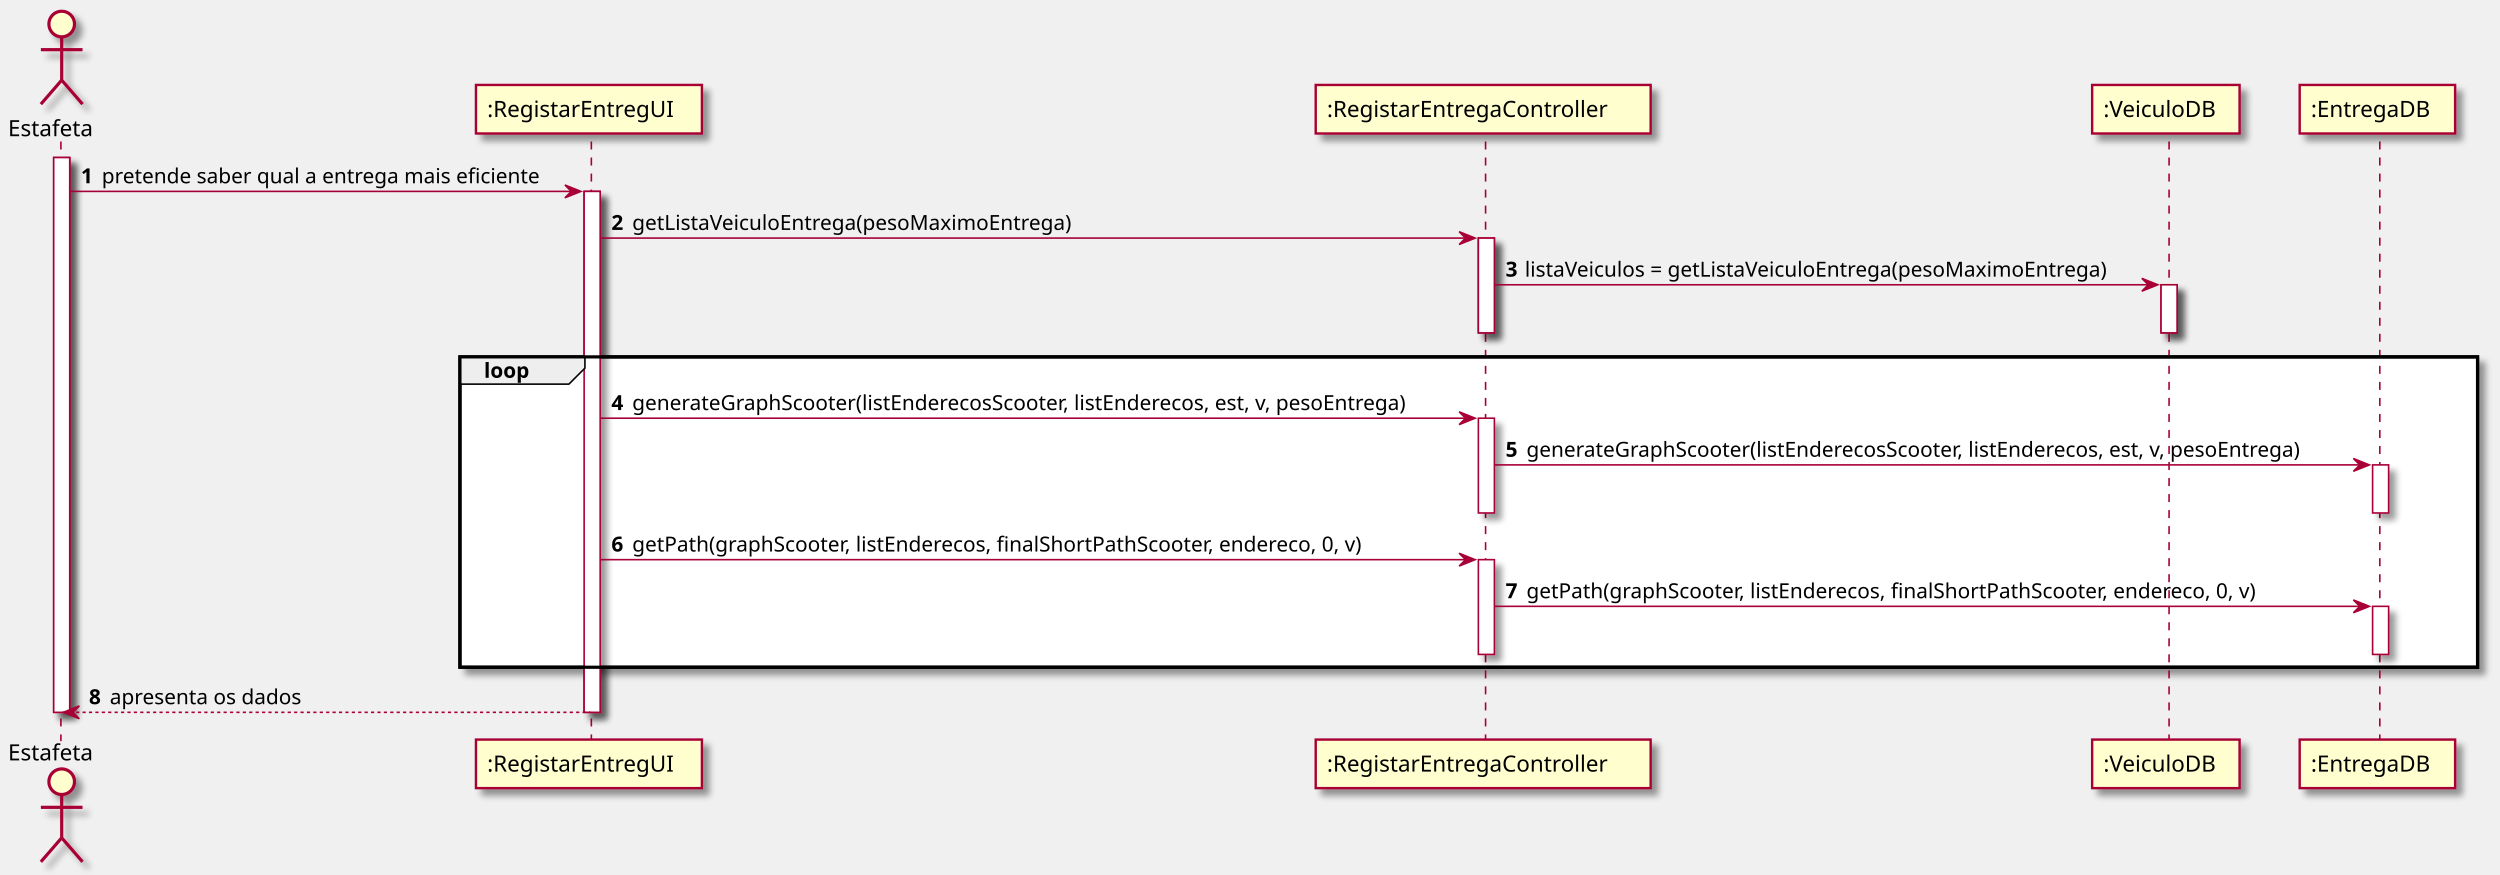
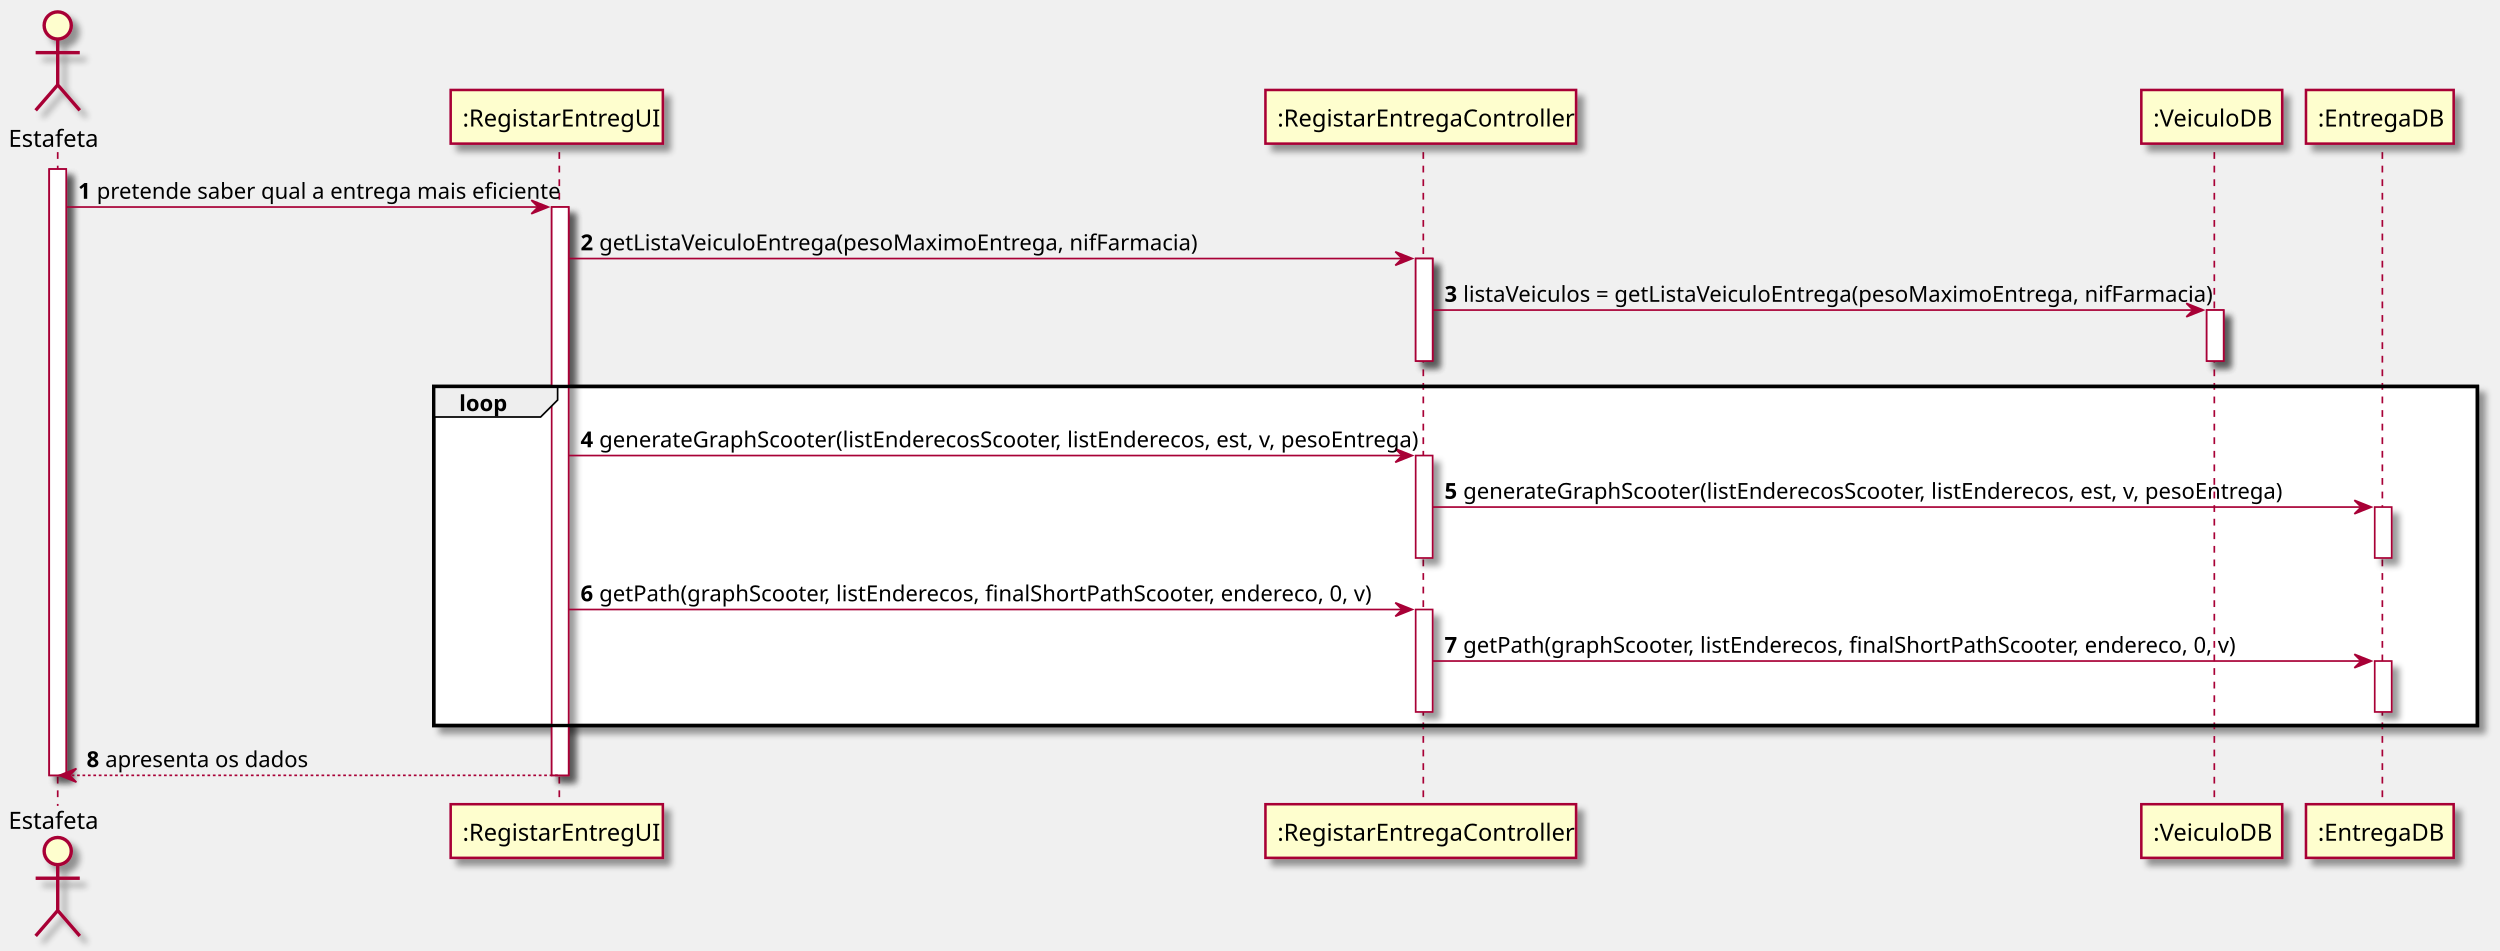
- <svg xmlns="http://www.w3.org/2000/svg" contentScriptType="application/ecmascript" contentStyleType="text/css" height="546px" preserveAspectRatio="none" style="width:1560px;height:546px;" version="1.1" viewBox="0 0 1560 546" width="1560px" zoomAndPan="magnify">
+ <svg xmlns="http://www.w3.org/2000/svg" contentScriptType="application/ecmascript" contentStyleType="text/css" height="700px" preserveAspectRatio="none" style="width:1841px;height:700px;" version="1.1" viewBox="0 0 1841 700" width="1841.25px" zoomAndPan="magnify">
  <defs>
-     <filter height="300%" id="f4fiiwxjgeqdr" width="300%" x="-1" y="-1">
-       <feGaussianBlur result="blurOut" stdDeviation="2.0" />
+     <filter height="300%" id="fowsmcc77y8u4" width="300%" x="-1" y="-1">
+       <feGaussianBlur result="blurOut" stdDeviation="2.5" />
      <feColorMatrix in="blurOut" result="blurOut2" type="matrix" values="0 0 0 0 0 0 0 0 0 0 0 0 0 0 0 0 0 0 .4 0" />
-       <feOffset dx="4.0" dy="4.0" in="blurOut2" result="blurOut3" />
+       <feOffset dx="5.0" dy="5.0" in="blurOut2" result="blurOut3" />
      <feBlend in="SourceGraphic" in2="blurOut3" mode="normal" />
    </filter>
  </defs>
  <g>
-     <rect fill="#FFFFFF" filter="url(#f4fiiwxjgeqdr)" height="346.195" style="stroke:#A80036;stroke-width:1.0;" width="10" x="33.5" y="98.297" />
-     <rect fill="#FFFFFF" filter="url(#f4fiiwxjgeqdr)" height="325.062" style="stroke:#A80036;stroke-width:1.0;" width="10" x="364.5" y="119.43" />
-     <rect fill="#FFFFFF" filter="url(#f4fiiwxjgeqdr)" height="59.133" style="stroke:#A80036;stroke-width:1.0;" width="10" x="922.5" y="148.562" />
-     <rect fill="#FFFFFF" filter="url(#f4fiiwxjgeqdr)" height="59.133" style="stroke:#A80036;stroke-width:1.0;" width="10" x="922.5" y="260.961" />
-     <rect fill="#FFFFFF" filter="url(#f4fiiwxjgeqdr)" height="59.133" style="stroke:#A80036;stroke-width:1.0;" width="10" x="922.5" y="349.227" />
-     <rect fill="#FFFFFF" filter="url(#f4fiiwxjgeqdr)" height="30" style="stroke:#A80036;stroke-width:1.0;" width="10" x="1348.5" y="177.695" />
-     <rect fill="#FFFFFF" filter="url(#f4fiiwxjgeqdr)" height="30" style="stroke:#A80036;stroke-width:1.0;" width="10" x="1480.5" y="290.094" />
-     <rect fill="#FFFFFF" filter="url(#f4fiiwxjgeqdr)" height="30" style="stroke:#A80036;stroke-width:1.0;" width="10" x="1480.5" y="378.359" />
-     <rect fill="#FFFFFF" filter="url(#f4fiiwxjgeqdr)" height="193.664" style="stroke:#000000;stroke-width:2.0;" width="1259" x="287" y="222.695" />
-     <line style="stroke:#A80036;stroke-width:1.0;stroke-dasharray:5.0,5.0;" x1="38" x2="38" y1="88.297" y2="462.492" />
-     <line style="stroke:#A80036;stroke-width:1.0;stroke-dasharray:5.0,5.0;" x1="369" x2="369" y1="88.297" y2="462.492" />
-     <line style="stroke:#A80036;stroke-width:1.0;stroke-dasharray:5.0,5.0;" x1="927" x2="927" y1="88.297" y2="462.492" />
-     <line style="stroke:#A80036;stroke-width:1.0;stroke-dasharray:5.0,5.0;" x1="1353.5" x2="1353.5" y1="88.297" y2="462.492" />
-     <line style="stroke:#A80036;stroke-width:1.0;stroke-dasharray:5.0,5.0;" x1="1485" x2="1485" y1="88.297" y2="462.492" />
-     <text fill="#000000" font-family="sans-serif" font-size="14" lengthAdjust="spacing" textLength="61" x="5" y="84.995">Estafeta</text>
-     <ellipse cx="38.5" cy="15" fill="#FEFECE" filter="url(#f4fiiwxjgeqdr)" rx="8" ry="8" style="stroke:#A80036;stroke-width:2.0;" />
-     <path d="M38.5,23 L38.5,50 M25.5,31 L51.5,31 M38.5,50 L25.5,65 M38.5,50 L51.5,65 " fill="none" filter="url(#f4fiiwxjgeqdr)" style="stroke:#A80036;stroke-width:2.0;" />
-     <text fill="#000000" font-family="sans-serif" font-size="14" lengthAdjust="spacing" textLength="61" x="5" y="474.487">Estafeta</text>
-     <ellipse cx="38.5" cy="487.789" fill="#FEFECE" filter="url(#f4fiiwxjgeqdr)" rx="8" ry="8" style="stroke:#A80036;stroke-width:2.0;" />
-     <path d="M38.5,495.789 L38.5,522.789 M25.5,503.789 L51.5,503.789 M38.5,522.789 L25.5,537.789 M38.5,522.789 L51.5,537.789 " fill="none" filter="url(#f4fiiwxjgeqdr)" style="stroke:#A80036;stroke-width:2.0;" />
-     <rect fill="#FEFECE" filter="url(#f4fiiwxjgeqdr)" height="30.297" style="stroke:#A80036;stroke-width:1.5;" width="141" x="297" y="53" />
-     <text fill="#000000" font-family="sans-serif" font-size="14" lengthAdjust="spacing" textLength="127" x="304" y="72.995">:RegistarEntregUI</text>
-     <rect fill="#FEFECE" filter="url(#f4fiiwxjgeqdr)" height="30.297" style="stroke:#A80036;stroke-width:1.5;" width="141" x="297" y="461.492" />
-     <text fill="#000000" font-family="sans-serif" font-size="14" lengthAdjust="spacing" textLength="127" x="304" y="481.487">:RegistarEntregUI</text>
-     <rect fill="#FEFECE" filter="url(#f4fiiwxjgeqdr)" height="30.297" style="stroke:#A80036;stroke-width:1.5;" width="209" x="821" y="53" />
-     <text fill="#000000" font-family="sans-serif" font-size="14" lengthAdjust="spacing" textLength="195" x="828" y="72.995">:RegistarEntregaController</text>
-     <rect fill="#FEFECE" filter="url(#f4fiiwxjgeqdr)" height="30.297" style="stroke:#A80036;stroke-width:1.5;" width="209" x="821" y="461.492" />
-     <text fill="#000000" font-family="sans-serif" font-size="14" lengthAdjust="spacing" textLength="195" x="828" y="481.487">:RegistarEntregaController</text>
-     <rect fill="#FEFECE" filter="url(#f4fiiwxjgeqdr)" height="30.297" style="stroke:#A80036;stroke-width:1.5;" width="92" x="1305.5" y="53" />
-     <text fill="#000000" font-family="sans-serif" font-size="14" lengthAdjust="spacing" textLength="78" x="1312.5" y="72.995">:VeiculoDB</text>
-     <rect fill="#FEFECE" filter="url(#f4fiiwxjgeqdr)" height="30.297" style="stroke:#A80036;stroke-width:1.5;" width="92" x="1305.5" y="461.492" />
-     <text fill="#000000" font-family="sans-serif" font-size="14" lengthAdjust="spacing" textLength="78" x="1312.5" y="481.487">:VeiculoDB</text>
-     <rect fill="#FEFECE" filter="url(#f4fiiwxjgeqdr)" height="30.297" style="stroke:#A80036;stroke-width:1.5;" width="97" x="1435" y="53" />
-     <text fill="#000000" font-family="sans-serif" font-size="14" lengthAdjust="spacing" textLength="83" x="1442" y="72.995">:EntregaDB</text>
-     <rect fill="#FEFECE" filter="url(#f4fiiwxjgeqdr)" height="30.297" style="stroke:#A80036;stroke-width:1.5;" width="97" x="1435" y="461.492" />
-     <text fill="#000000" font-family="sans-serif" font-size="14" lengthAdjust="spacing" textLength="83" x="1442" y="481.487">:EntregaDB</text>
-     <rect fill="#FFFFFF" filter="url(#f4fiiwxjgeqdr)" height="346.195" style="stroke:#A80036;stroke-width:1.0;" width="10" x="33.5" y="98.297" />
-     <rect fill="#FFFFFF" filter="url(#f4fiiwxjgeqdr)" height="325.062" style="stroke:#A80036;stroke-width:1.0;" width="10" x="364.5" y="119.43" />
-     <rect fill="#FFFFFF" filter="url(#f4fiiwxjgeqdr)" height="59.133" style="stroke:#A80036;stroke-width:1.0;" width="10" x="922.5" y="148.562" />
-     <rect fill="#FFFFFF" filter="url(#f4fiiwxjgeqdr)" height="59.133" style="stroke:#A80036;stroke-width:1.0;" width="10" x="922.5" y="260.961" />
-     <rect fill="#FFFFFF" filter="url(#f4fiiwxjgeqdr)" height="59.133" style="stroke:#A80036;stroke-width:1.0;" width="10" x="922.5" y="349.227" />
-     <rect fill="#FFFFFF" filter="url(#f4fiiwxjgeqdr)" height="30" style="stroke:#A80036;stroke-width:1.0;" width="10" x="1348.5" y="177.695" />
-     <rect fill="#FFFFFF" filter="url(#f4fiiwxjgeqdr)" height="30" style="stroke:#A80036;stroke-width:1.0;" width="10" x="1480.5" y="290.094" />
-     <rect fill="#FFFFFF" filter="url(#f4fiiwxjgeqdr)" height="30" style="stroke:#A80036;stroke-width:1.0;" width="10" x="1480.5" y="378.359" />
-     <polygon fill="#A80036" points="352.5,115.43,362.5,119.43,352.5,123.43,356.5,119.43" style="stroke:#A80036;stroke-width:1.0;" />
-     <line style="stroke:#A80036;stroke-width:1.0;" x1="43.5" x2="358.5" y1="119.43" y2="119.43" />
-     <text fill="#000000" font-family="sans-serif" font-size="13" font-weight="bold" lengthAdjust="spacing" textLength="9" x="50.5" y="114.364">1</text>
-     <text fill="#000000" font-family="sans-serif" font-size="13" lengthAdjust="spacing" textLength="289" x="63.5" y="114.364">pretende saber qual a entrega mais eficiente</text>
-     <polygon fill="#A80036" points="910.5,144.562,920.5,148.562,910.5,152.562,914.5,148.562" style="stroke:#A80036;stroke-width:1.0;" />
-     <line style="stroke:#A80036;stroke-width:1.0;" x1="374.5" x2="916.5" y1="148.562" y2="148.562" />
-     <text fill="#000000" font-family="sans-serif" font-size="13" font-weight="bold" lengthAdjust="spacing" textLength="9" x="381.5" y="143.497">2</text>
-     <text fill="#000000" font-family="sans-serif" font-size="13" lengthAdjust="spacing" textLength="288" x="394.5" y="143.497">getListaVeiculoEntrega(pesoMaximoEntrega)</text>
-     <polygon fill="#A80036" points="1336.5,173.695,1346.5,177.695,1336.5,181.695,1340.5,177.695" style="stroke:#A80036;stroke-width:1.0;" />
-     <line style="stroke:#A80036;stroke-width:1.0;" x1="932.5" x2="1342.5" y1="177.695" y2="177.695" />
-     <text fill="#000000" font-family="sans-serif" font-size="13" font-weight="bold" lengthAdjust="spacing" textLength="8" x="939.5" y="172.629">3</text>
-     <text fill="#000000" font-family="sans-serif" font-size="13" lengthAdjust="spacing" textLength="385" x="951.5" y="172.629">listaVeiculos = getListaVeiculoEntrega(pesoMaximoEntrega)</text>
-     <path d="M287,222.695 L365,222.695 L365,229.695 L355,239.695 L287,239.695 L287,222.695 " fill="#EEEEEE" style="stroke:#000000;stroke-width:1.0;" />
-     <rect fill="none" height="193.664" style="stroke:#000000;stroke-width:2.0;" width="1259" x="287" y="222.695" />
-     <text fill="#000000" font-family="sans-serif" font-size="13" font-weight="bold" lengthAdjust="spacing" textLength="33" x="302" y="235.762">loop</text>
-     <polygon fill="#A80036" points="910.5,256.961,920.5,260.961,910.5,264.961,914.5,260.961" style="stroke:#A80036;stroke-width:1.0;" />
-     <line style="stroke:#A80036;stroke-width:1.0;" x1="374.5" x2="916.5" y1="260.961" y2="260.961" />
-     <text fill="#000000" font-family="sans-serif" font-size="13" font-weight="bold" lengthAdjust="spacing" textLength="9" x="381.5" y="255.895">4</text>
-     <text fill="#000000" font-family="sans-serif" font-size="13" lengthAdjust="spacing" textLength="516" x="394.5" y="255.895">generateGraphScooter(listEnderecosScooter, listEnderecos, est, v, pesoEntrega)</text>
-     <polygon fill="#A80036" points="1468.5,286.094,1478.5,290.094,1468.5,294.094,1472.5,290.094" style="stroke:#A80036;stroke-width:1.0;" />
-     <line style="stroke:#A80036;stroke-width:1.0;" x1="932.5" x2="1474.5" y1="290.094" y2="290.094" />
-     <text fill="#000000" font-family="sans-serif" font-size="13" font-weight="bold" lengthAdjust="spacing" textLength="9" x="939.5" y="285.028">5</text>
-     <text fill="#000000" font-family="sans-serif" font-size="13" lengthAdjust="spacing" textLength="516" x="952.5" y="285.028">generateGraphScooter(listEnderecosScooter, listEnderecos, est, v, pesoEntrega)</text>
-     <polygon fill="#A80036" points="910.5,345.227,920.5,349.227,910.5,353.227,914.5,349.227" style="stroke:#A80036;stroke-width:1.0;" />
-     <line style="stroke:#A80036;stroke-width:1.0;" x1="374.5" x2="916.5" y1="349.227" y2="349.227" />
-     <text fill="#000000" font-family="sans-serif" font-size="13" font-weight="bold" lengthAdjust="spacing" textLength="9" x="381.5" y="344.161">6</text>
-     <text fill="#000000" font-family="sans-serif" font-size="13" lengthAdjust="spacing" textLength="486" x="394.5" y="344.161">getPath(graphScooter, listEnderecos, finalShortPathScooter, endereco, 0, v)</text>
-     <polygon fill="#A80036" points="1468.5,374.359,1478.5,378.359,1468.5,382.359,1472.5,378.359" style="stroke:#A80036;stroke-width:1.0;" />
-     <line style="stroke:#A80036;stroke-width:1.0;" x1="932.5" x2="1474.5" y1="378.359" y2="378.359" />
-     <text fill="#000000" font-family="sans-serif" font-size="13" font-weight="bold" lengthAdjust="spacing" textLength="9" x="939.5" y="373.293">7</text>
-     <text fill="#000000" font-family="sans-serif" font-size="13" lengthAdjust="spacing" textLength="486" x="952.5" y="373.293">getPath(graphScooter, listEnderecos, finalShortPathScooter, endereco, 0, v)</text>
-     <polygon fill="#A80036" points="49.5,440.492,39.5,444.492,49.5,448.492,45.5,444.492" style="stroke:#A80036;stroke-width:1.0;" />
-     <line style="stroke:#A80036;stroke-width:1.0;stroke-dasharray:2.0,2.0;" x1="43.5" x2="368.5" y1="444.492" y2="444.492" />
-     <text fill="#000000" font-family="sans-serif" font-size="13" font-weight="bold" lengthAdjust="spacing" textLength="9" x="55.5" y="439.426">8</text>
-     <text fill="#000000" font-family="sans-serif" font-size="13" lengthAdjust="spacing" textLength="127" x="68.5" y="439.426">apresenta os dados</text>
+     <rect fill="#FFFFFF" filter="url(#fowsmcc77y8u4)" height="446.455" style="stroke:#A80036;stroke-width:1.25;" width="12.5" x="36.25" y="124.512" />
+     <rect fill="#FFFFFF" filter="url(#fowsmcc77y8u4)" height="418.516" style="stroke:#A80036;stroke-width:1.25;" width="12.5" x="406.25" y="152.451" />
+     <rect fill="#FFFFFF" filter="url(#fowsmcc77y8u4)" height="75.439" style="stroke:#A80036;stroke-width:1.25;" width="12.5" x="1042.5" y="190.391" />
+     <rect fill="#FFFFFF" filter="url(#fowsmcc77y8u4)" height="75.439" style="stroke:#A80036;stroke-width:1.25;" width="12.5" x="1042.5" y="335.459" />
+     <rect fill="#FFFFFF" filter="url(#fowsmcc77y8u4)" height="75.439" style="stroke:#A80036;stroke-width:1.25;" width="12.5" x="1042.5" y="448.838" />
+     <rect fill="#FFFFFF" filter="url(#fowsmcc77y8u4)" height="37.5" style="stroke:#A80036;stroke-width:1.25;" width="12.5" x="1625" y="228.33" />
+     <rect fill="#FFFFFF" filter="url(#fowsmcc77y8u4)" height="37.5" style="stroke:#A80036;stroke-width:1.25;" width="12.5" x="1748.75" y="373.398" />
+     <rect fill="#FFFFFF" filter="url(#fowsmcc77y8u4)" height="37.5" style="stroke:#A80036;stroke-width:1.25;" width="12.5" x="1748.75" y="486.777" />
+     <rect fill="#FFFFFF" filter="url(#fowsmcc77y8u4)" height="249.697" style="stroke:#000000;stroke-width:2.5;" width="1505" x="319.375" y="284.58" />
+     <line style="stroke:#A80036;stroke-width:1.25;stroke-dasharray:5.0,5.0;" x1="42.5" x2="42.5" y1="112.012" y2="593.467" />
+     <line style="stroke:#A80036;stroke-width:1.25;stroke-dasharray:5.0,5.0;" x1="411.875" x2="411.875" y1="112.012" y2="593.467" />
+     <line style="stroke:#A80036;stroke-width:1.25;stroke-dasharray:5.0,5.0;" x1="1048.125" x2="1048.125" y1="112.012" y2="593.467" />
+     <line style="stroke:#A80036;stroke-width:1.25;stroke-dasharray:5.0,5.0;" x1="1630.625" x2="1630.625" y1="112.012" y2="593.467" />
+     <line style="stroke:#A80036;stroke-width:1.25;stroke-dasharray:5.0,5.0;" x1="1754.375" x2="1754.375" y1="112.012" y2="593.467" />
+     <text fill="#000000" font-family="sans-serif" font-size="17.5" lengthAdjust="spacing" textLength="65" x="6.25" y="108.166">Estafeta</text>
+     <ellipse cx="42.5" cy="18.75" fill="#FEFECE" filter="url(#fowsmcc77y8u4)" rx="10" ry="10" style="stroke:#A80036;stroke-width:2.5;" />
+     <path d="M42.5,28.75 L42.5,62.5 M26.25,38.75 L58.75,38.75 M42.5,62.5 L26.25,81.25 M42.5,62.5 L58.75,81.25 " fill="none" filter="url(#fowsmcc77y8u4)" style="stroke:#A80036;stroke-width:2.5;" />
+     <text fill="#000000" font-family="sans-serif" font-size="17.5" lengthAdjust="spacing" textLength="65" x="6.25" y="610.383">Estafeta</text>
+     <ellipse cx="42.5" cy="626.729" fill="#FEFECE" filter="url(#fowsmcc77y8u4)" rx="10" ry="10" style="stroke:#A80036;stroke-width:2.5;" />
+     <path d="M42.5,636.729 L42.5,670.479 M26.25,646.729 L58.75,646.729 M42.5,670.479 L26.25,689.229 M42.5,670.479 L58.75,689.229 " fill="none" filter="url(#fowsmcc77y8u4)" style="stroke:#A80036;stroke-width:2.5;" />
+     <rect fill="#FEFECE" filter="url(#fowsmcc77y8u4)" height="39.512" style="stroke:#A80036;stroke-width:1.875;" width="156.25" x="331.875" y="66.25" />
+     <text fill="#000000" font-family="sans-serif" font-size="17.5" lengthAdjust="spacing" textLength="138.75" x="340.625" y="93.166">:RegistarEntregUI</text>
+     <rect fill="#FEFECE" filter="url(#fowsmcc77y8u4)" height="39.512" style="stroke:#A80036;stroke-width:1.875;" width="156.25" x="331.875" y="592.217" />
+     <text fill="#000000" font-family="sans-serif" font-size="17.5" lengthAdjust="spacing" textLength="138.75" x="340.625" y="619.133">:RegistarEntregUI</text>
+     <rect fill="#FEFECE" filter="url(#fowsmcc77y8u4)" height="39.512" style="stroke:#A80036;stroke-width:1.875;" width="228.75" x="931.875" y="66.25" />
+     <text fill="#000000" font-family="sans-serif" font-size="17.5" lengthAdjust="spacing" textLength="211.25" x="940.625" y="93.166">:RegistarEntregaController</text>
+     <rect fill="#FEFECE" filter="url(#fowsmcc77y8u4)" height="39.512" style="stroke:#A80036;stroke-width:1.875;" width="228.75" x="931.875" y="592.217" />
+     <text fill="#000000" font-family="sans-serif" font-size="17.5" lengthAdjust="spacing" textLength="211.25" x="940.625" y="619.133">:RegistarEntregaController</text>
+     <rect fill="#FEFECE" filter="url(#fowsmcc77y8u4)" height="39.512" style="stroke:#A80036;stroke-width:1.875;" width="103.75" x="1576.875" y="66.25" />
+     <text fill="#000000" font-family="sans-serif" font-size="17.5" lengthAdjust="spacing" textLength="86.25" x="1585.625" y="93.166">:VeiculoDB</text>
+     <rect fill="#FEFECE" filter="url(#fowsmcc77y8u4)" height="39.512" style="stroke:#A80036;stroke-width:1.875;" width="103.75" x="1576.875" y="592.217" />
+     <text fill="#000000" font-family="sans-serif" font-size="17.5" lengthAdjust="spacing" textLength="86.25" x="1585.625" y="619.133">:VeiculoDB</text>
+     <rect fill="#FEFECE" filter="url(#fowsmcc77y8u4)" height="39.512" style="stroke:#A80036;stroke-width:1.875;" width="108.75" x="1698.125" y="66.25" />
+     <text fill="#000000" font-family="sans-serif" font-size="17.5" lengthAdjust="spacing" textLength="91.25" x="1706.875" y="93.166">:EntregaDB</text>
+     <rect fill="#FEFECE" filter="url(#fowsmcc77y8u4)" height="39.512" style="stroke:#A80036;stroke-width:1.875;" width="108.75" x="1698.125" y="592.217" />
+     <text fill="#000000" font-family="sans-serif" font-size="17.5" lengthAdjust="spacing" textLength="91.25" x="1706.875" y="619.133">:EntregaDB</text>
+     <rect fill="#FFFFFF" filter="url(#fowsmcc77y8u4)" height="446.455" style="stroke:#A80036;stroke-width:1.25;" width="12.5" x="36.25" y="124.512" />
+     <rect fill="#FFFFFF" filter="url(#fowsmcc77y8u4)" height="418.516" style="stroke:#A80036;stroke-width:1.25;" width="12.5" x="406.25" y="152.451" />
+     <rect fill="#FFFFFF" filter="url(#fowsmcc77y8u4)" height="75.439" style="stroke:#A80036;stroke-width:1.25;" width="12.5" x="1042.5" y="190.391" />
+     <rect fill="#FFFFFF" filter="url(#fowsmcc77y8u4)" height="75.439" style="stroke:#A80036;stroke-width:1.25;" width="12.5" x="1042.5" y="335.459" />
+     <rect fill="#FFFFFF" filter="url(#fowsmcc77y8u4)" height="75.439" style="stroke:#A80036;stroke-width:1.25;" width="12.5" x="1042.5" y="448.838" />
+     <rect fill="#FFFFFF" filter="url(#fowsmcc77y8u4)" height="37.5" style="stroke:#A80036;stroke-width:1.25;" width="12.5" x="1625" y="228.33" />
+     <rect fill="#FFFFFF" filter="url(#fowsmcc77y8u4)" height="37.5" style="stroke:#A80036;stroke-width:1.25;" width="12.5" x="1748.75" y="373.398" />
+     <rect fill="#FFFFFF" filter="url(#fowsmcc77y8u4)" height="37.5" style="stroke:#A80036;stroke-width:1.25;" width="12.5" x="1748.75" y="486.777" />
+     <polygon fill="#A80036" points="391.25,147.451,403.75,152.451,391.25,157.451,396.25,152.451" style="stroke:#A80036;stroke-width:1.25;" />
+     <line style="stroke:#A80036;stroke-width:1.25;" x1="48.75" x2="398.75" y1="152.451" y2="152.451" />
+     <text fill="#000000" font-family="sans-serif" font-size="16.25" font-weight="bold" lengthAdjust="spacing" textLength="8.75" x="57.5" y="146.381">1</text>
+     <text fill="#000000" font-family="sans-serif" font-size="16.25" lengthAdjust="spacing" textLength="320" x="71.25" y="146.381">pretende saber qual a entrega mais eficiente</text>
+     <polygon fill="#A80036" points="1027.5,185.391,1040,190.391,1027.5,195.391,1032.5,190.391" style="stroke:#A80036;stroke-width:1.25;" />
+     <line style="stroke:#A80036;stroke-width:1.25;" x1="418.75" x2="1035" y1="190.391" y2="190.391" />
+     <text fill="#000000" font-family="sans-serif" font-size="16.25" font-weight="bold" lengthAdjust="spacing" textLength="8.75" x="427.5" y="184.32">2</text>
+     <text fill="#000000" font-family="sans-serif" font-size="16.25" lengthAdjust="spacing" textLength="420" x="441.25" y="184.32">getListaVeiculoEntrega(pesoMaximoEntrega, nifFarmacia)</text>
+     <polygon fill="#A80036" points="1610,223.33,1622.5,228.33,1610,233.33,1615,228.33" style="stroke:#A80036;stroke-width:1.25;" />
+     <line style="stroke:#A80036;stroke-width:1.25;" x1="1055" x2="1617.5" y1="228.33" y2="228.33" />
+     <text fill="#000000" font-family="sans-serif" font-size="16.25" font-weight="bold" lengthAdjust="spacing" textLength="8.75" x="1063.75" y="222.26">3</text>
+     <text fill="#000000" font-family="sans-serif" font-size="16.25" lengthAdjust="spacing" textLength="532.5" x="1077.5" y="222.26">listaVeiculos = getListaVeiculoEntrega(pesoMaximoEntrega, nifFarmacia)</text>
+     <path d="M319.375,284.58 L410.625,284.58 L410.625,294.58 L398.125,307.08 L319.375,307.08 L319.375,284.58 " fill="#EEEEEE" style="stroke:#000000;stroke-width:1.25;" />
+     <rect fill="none" height="249.697" style="stroke:#000000;stroke-width:2.5;" width="1505" x="319.375" y="284.58" />
+     <text fill="#000000" font-family="sans-serif" font-size="16.25" font-weight="bold" lengthAdjust="spacing" textLength="35" x="338.125" y="302.699">loop</text>
+     <polygon fill="#A80036" points="1027.5,330.459,1040,335.459,1027.5,340.459,1032.5,335.459" style="stroke:#A80036;stroke-width:1.25;" />
+     <line style="stroke:#A80036;stroke-width:1.25;" x1="418.75" x2="1035" y1="335.459" y2="335.459" />
+     <text fill="#000000" font-family="sans-serif" font-size="16.25" font-weight="bold" lengthAdjust="spacing" textLength="8.75" x="427.5" y="329.388">4</text>
+     <text fill="#000000" font-family="sans-serif" font-size="16.25" lengthAdjust="spacing" textLength="586.25" x="441.25" y="329.388">generateGraphScooter(listEnderecosScooter, listEnderecos, est, v, pesoEntrega)</text>
+     <polygon fill="#A80036" points="1733.75,368.398,1746.25,373.398,1733.75,378.398,1738.75,373.398" style="stroke:#A80036;stroke-width:1.25;" />
+     <line style="stroke:#A80036;stroke-width:1.25;" x1="1055" x2="1741.25" y1="373.398" y2="373.398" />
+     <text fill="#000000" font-family="sans-serif" font-size="16.25" font-weight="bold" lengthAdjust="spacing" textLength="8.75" x="1063.75" y="367.328">5</text>
+     <text fill="#000000" font-family="sans-serif" font-size="16.25" lengthAdjust="spacing" textLength="586.25" x="1077.5" y="367.328">generateGraphScooter(listEnderecosScooter, listEnderecos, est, v, pesoEntrega)</text>
+     <polygon fill="#A80036" points="1027.5,443.838,1040,448.838,1027.5,453.838,1032.5,448.838" style="stroke:#A80036;stroke-width:1.25;" />
+     <line style="stroke:#A80036;stroke-width:1.25;" x1="418.75" x2="1035" y1="448.838" y2="448.838" />
+     <text fill="#000000" font-family="sans-serif" font-size="16.25" font-weight="bold" lengthAdjust="spacing" textLength="8.75" x="427.5" y="442.767">6</text>
+     <text fill="#000000" font-family="sans-serif" font-size="16.25" lengthAdjust="spacing" textLength="550" x="441.25" y="442.767">getPath(graphScooter, listEnderecos, finalShortPathScooter, endereco, 0, v)</text>
+     <polygon fill="#A80036" points="1733.75,481.777,1746.25,486.777,1733.75,491.777,1738.75,486.777" style="stroke:#A80036;stroke-width:1.25;" />
+     <line style="stroke:#A80036;stroke-width:1.25;" x1="1055" x2="1741.25" y1="486.777" y2="486.777" />
+     <text fill="#000000" font-family="sans-serif" font-size="16.25" font-weight="bold" lengthAdjust="spacing" textLength="8.75" x="1063.75" y="480.707">7</text>
+     <text fill="#000000" font-family="sans-serif" font-size="16.25" lengthAdjust="spacing" textLength="550" x="1077.5" y="480.707">getPath(graphScooter, listEnderecos, finalShortPathScooter, endereco, 0, v)</text>
+     <polygon fill="#A80036" points="56.25,565.967,43.75,570.967,56.25,575.967,51.25,570.967" style="stroke:#A80036;stroke-width:1.25;" />
+     <line style="stroke:#A80036;stroke-width:1.25;stroke-dasharray:2.0,2.0;" x1="48.75" x2="411.25" y1="570.967" y2="570.967" />
+     <text fill="#000000" font-family="sans-serif" font-size="16.25" font-weight="bold" lengthAdjust="spacing" textLength="8.75" x="63.75" y="564.896">8</text>
+     <text fill="#000000" font-family="sans-serif" font-size="16.25" lengthAdjust="spacing" textLength="142.5" x="77.5" y="564.896">apresenta os dados</text>
  </g>
</svg>
